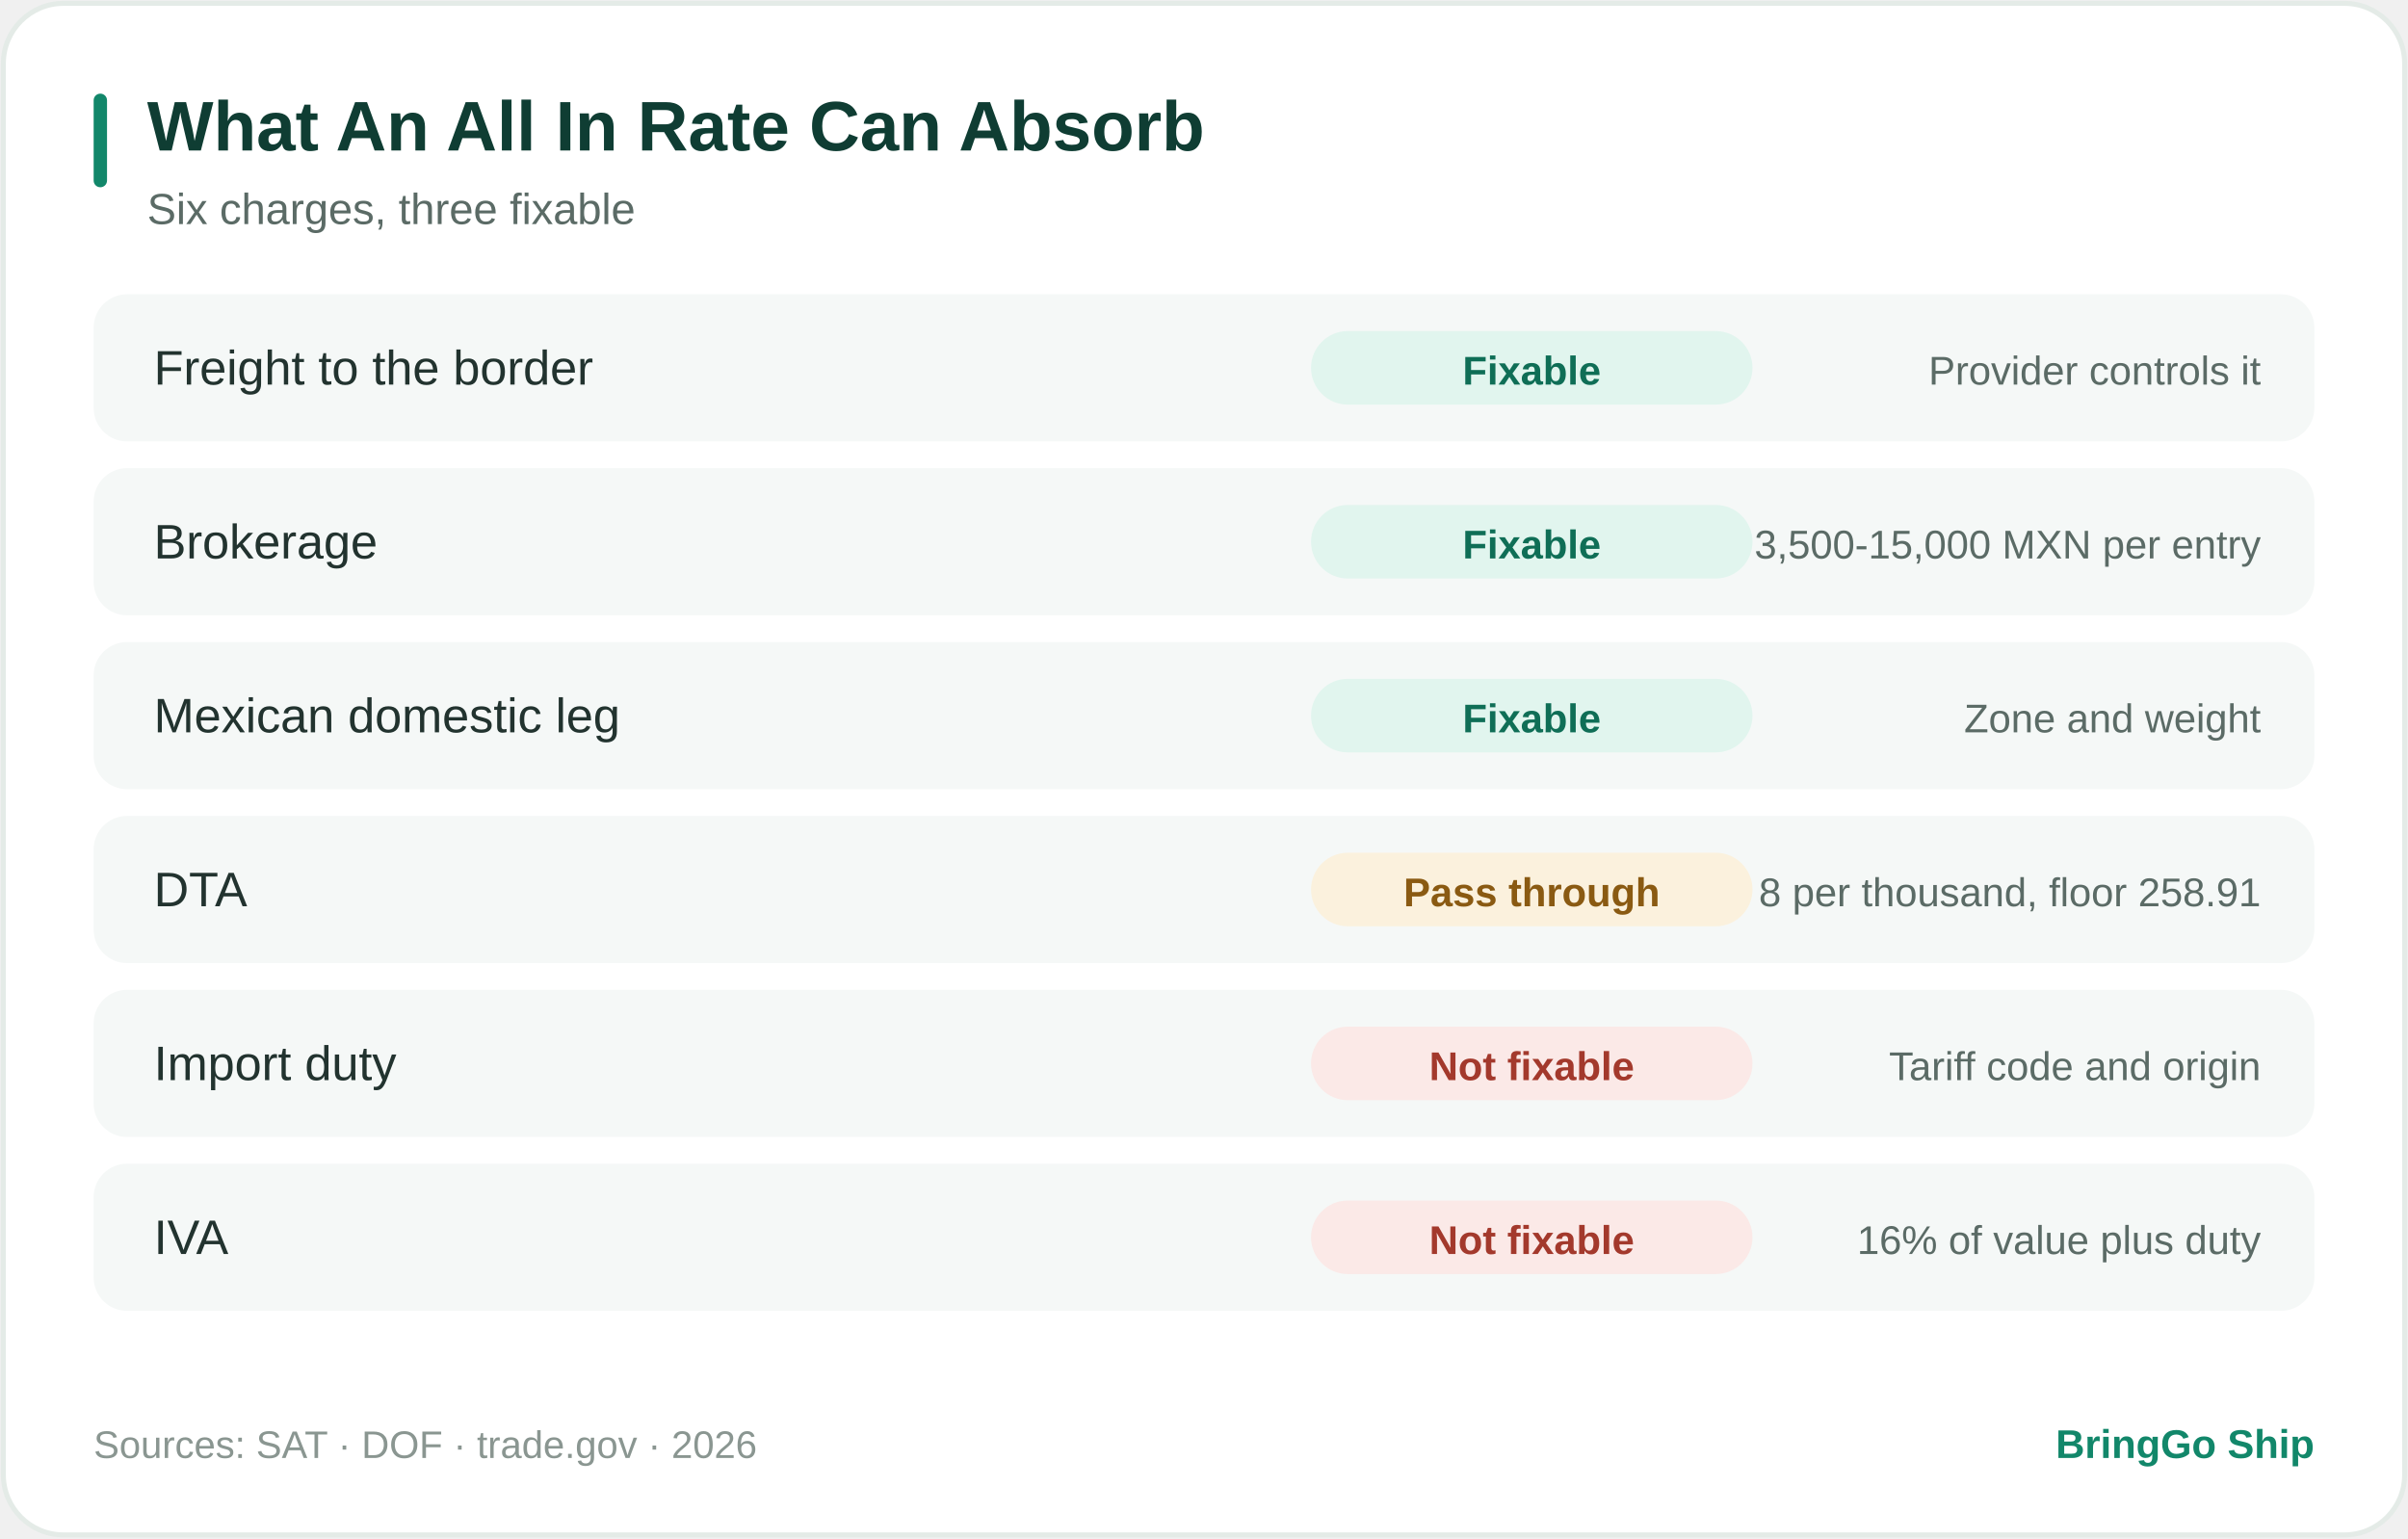
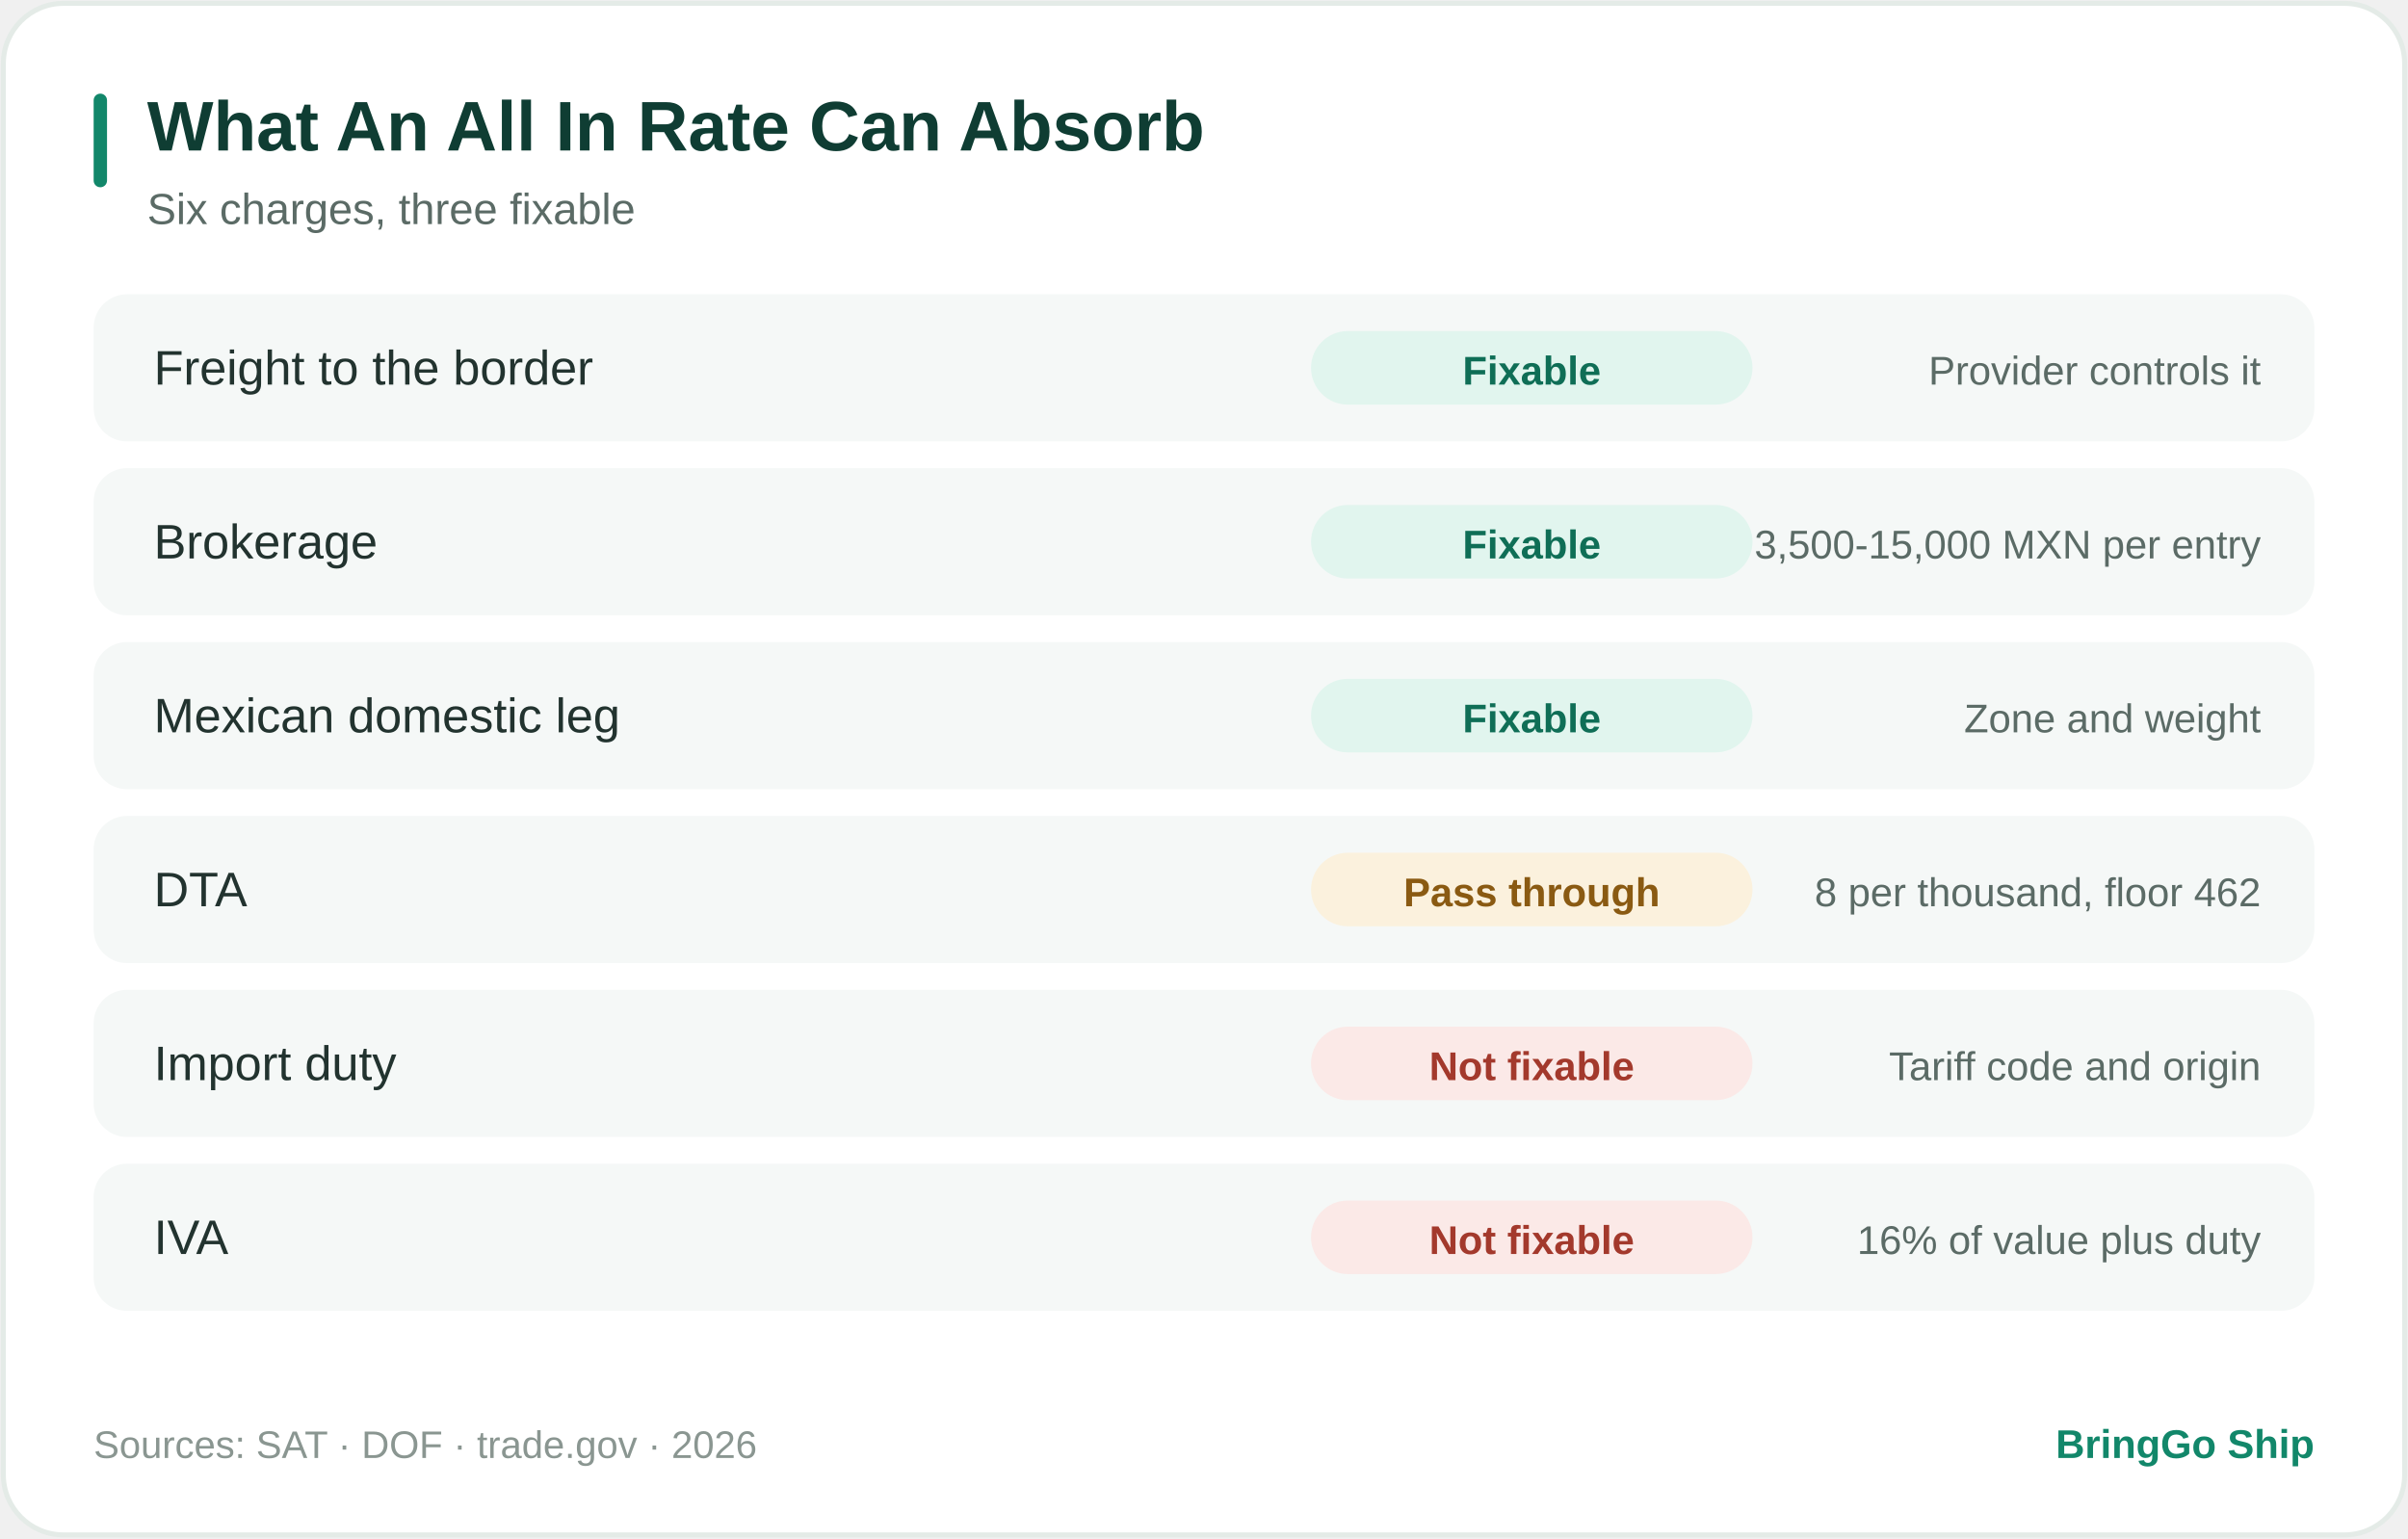
<svg xmlns="http://www.w3.org/2000/svg" width="720" height="460" viewBox="0 0 720 460" role="img">
  <style>
text{font-family:Arial,Helvetica,sans-serif}
.card{fill:#ffffff;stroke:#e4ebe7;stroke-width:1.5}
.row{fill:#f5f8f7}.pill{fill:#E1F5EE}.hi{fill:#1f9d5f}.mut{fill:#eef1f0}
.acc{fill:#12876A}.circ{fill:#12876A}.rd{fill:#fbe9e7}.am{fill:#fbf1dd}.tl{fill:#E1F5EE}.ln{stroke:#dbe6e1}
.tt{fill:#0F3D33;font-weight:bold}.ts{fill:#5b6b66}.tl2{fill:#22332f}
.tv{fill:#0F6E56;font-weight:bold}.tm{fill:#5b6b66;font-weight:bold}.tw{fill:#ffffff;font-weight:bold}
.tf{fill:#8a9691}.tb{fill:#12876A;font-weight:bold}.big{fill:#0F3D33;font-weight:bold}
.trd{fill:#a3392c;font-weight:bold}.tam{fill:#8a5a12;font-weight:bold}.ttl{fill:#0F6E56;font-weight:bold}
@media (prefers-color-scheme:dark){
.card{fill:#16211e;stroke:#2c3a35}
.row{fill:#1d2b27}.pill{fill:#123a2e}.hi{fill:#1f9d5f}.mut{fill:#28352f}
.acc{fill:#2fae7e}.circ{fill:#2fae7e}.rd{fill:#3a201c}.am{fill:#352a15}.tl{fill:#123a2e}
.tt{fill:#d7f2e6}.ts{fill:#8fa79d}.tl2{fill:#cfe0d9}
.tv{fill:#6fe0b0}.tm{fill:#9db3a9}.tw{fill:#ffffff}
.tf{fill:#6d8279}.tb{fill:#57d3a3}.big{fill:#d7f2e6}
.trd{fill:#f0a99e}.tam{fill:#e6c281}.ttl{fill:#6fe0b0}.ln{stroke:#31423c}}
</style>
  <rect x="1" y="1" width="718" height="458" rx="18" class="card" />
  <rect x="28" y="28" width="4" height="28" rx="2" class="acc" />
  <text x="44" y="45" font-size="21" class="tt">What An All In Rate Can Absorb</text>
  <text x="44" y="67" font-size="13" class="ts">Six charges, three fixable</text>
  <g transform="translate(0,88)">
    <rect x="28" y="0" width="664" height="44" rx="10" class="row" />
    <text x="46" y="27" font-size="14.5" class="tl2">Freight to the border</text>
    <rect x="392" y="11" width="132" height="22" rx="11" class="tl" />
    <text x="458" y="27" text-anchor="middle" font-size="12" class="ttl">Fixable</text>
    <text x="676" y="27" text-anchor="end" font-size="12" class="ts">Provider controls it</text>
    <rect x="28" y="52" width="664" height="44" rx="10" class="row" />
    <text x="46" y="79" font-size="14.5" class="tl2">Brokerage</text>
    <rect x="392" y="63" width="132" height="22" rx="11" class="tl" />
    <text x="458" y="79" text-anchor="middle" font-size="12" class="ttl">Fixable</text>
    <text x="676" y="79" text-anchor="end" font-size="12" class="ts">3,500-15,000 MXN per entry</text>
    <rect x="28" y="104" width="664" height="44" rx="10" class="row" />
    <text x="46" y="131" font-size="14.5" class="tl2">Mexican domestic leg</text>
    <rect x="392" y="115" width="132" height="22" rx="11" class="tl" />
    <text x="458" y="131" text-anchor="middle" font-size="12" class="ttl">Fixable</text>
    <text x="676" y="131" text-anchor="end" font-size="12" class="ts">Zone and weight</text>
    <rect x="28" y="156" width="664" height="44" rx="10" class="row" />
    <text x="46" y="183" font-size="14.5" class="tl2">DTA</text>
    <rect x="392" y="167" width="132" height="22" rx="11" class="am" />
    <text x="458" y="183" text-anchor="middle" font-size="12" class="tam">Pass through</text>
-     <text x="676" y="183" text-anchor="end" font-size="12" class="ts">8 per thousand, floor 258.91</text>
+     <text x="676" y="183" text-anchor="end" font-size="12" class="ts">8 per thousand, floor 462</text>
    <rect x="28" y="208" width="664" height="44" rx="10" class="row" />
    <text x="46" y="235" font-size="14.5" class="tl2">Import duty</text>
    <rect x="392" y="219" width="132" height="22" rx="11" class="rd" />
    <text x="458" y="235" text-anchor="middle" font-size="12" class="trd">Not fixable</text>
    <text x="676" y="235" text-anchor="end" font-size="12" class="ts">Tariff code and origin</text>
    <rect x="28" y="260" width="664" height="44" rx="10" class="row" />
    <text x="46" y="287" font-size="14.5" class="tl2">IVA</text>
    <rect x="392" y="271" width="132" height="22" rx="11" class="rd" />
    <text x="458" y="287" text-anchor="middle" font-size="12" class="trd">Not fixable</text>
    <text x="676" y="287" text-anchor="end" font-size="12" class="ts">16% of value plus duty</text>
  </g>
  <text x="28" y="436" font-size="11.5" class="tf">Sources: SAT · DOF · trade.gov · 2026</text>
  <text x="692" y="436" text-anchor="end" font-size="12" class="tb">BringGo Ship</text>
</svg>
